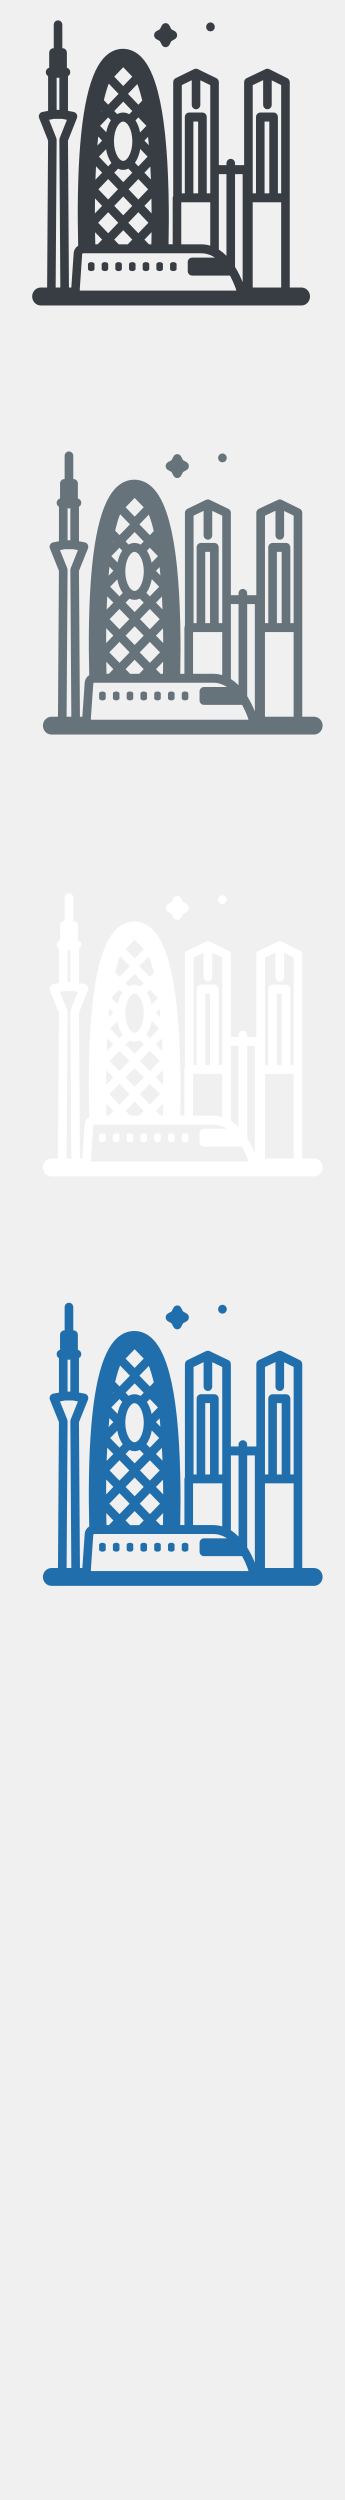
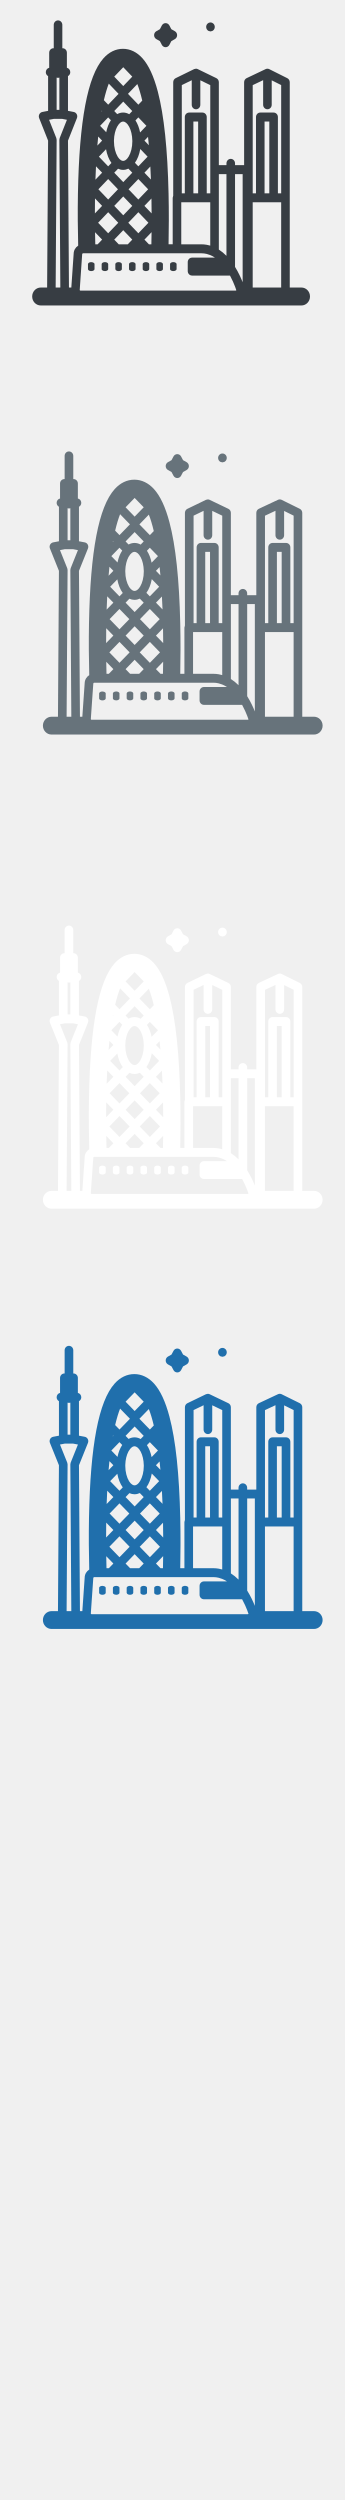
<svg xmlns="http://www.w3.org/2000/svg" width="32" height="232" viewBox="0 0 32 232">
  <g fill="none">
-     <g fill="#373D43">
-       <path d="M19.352 2.871l.18.045.178-.045.104-.078c.075-.078.117-.184.117-.295 0-.111-.043-.217-.118-.295l-.103-.077c-.071-.038-.152-.051-.231-.04-.086.012-.166.053-.229.117-.075.078-.118.185-.118.296 0 .157.085.301.22.372" id="Fill-1" />
-       <path d="M14.507 3.628l.331.189.181.347c.07.133.204.217.349.217.146 0 .279-.083.35-.217l.181-.346.331-.189c.128-.073.207-.213.207-.366 0-.152-.079-.292-.207-.365l-.331-.189-.181-.347c-.07-.133-.204-.216-.35-.216s-.279.083-.349.216l-.181.347-.331.189c-.128.073-.207.214-.207.365 0 .152.079.292.207.366" id="Fill-2" />
-       <path d="M27.966 26.685h-1.077v-19.053c0-.16-.088-.306-.226-.376l-1.676-.84-.011-.005-.013-.006-.063-.02-.011-.002-.072-.007h-.002l-.004.001-.072.007-.005.001-.066.021-.011.005-.006.002-1.764.839c-.142.068-.233.216-.233.379v7.694h-.843v-.166c0-.23-.179-.417-.398-.417-.22 0-.398.187-.398.417v.166h-.706v-7.694c0-.162-.09-.309-.23-.378l-1.691-.822-.036-.018-.004-.002-.042-.016-.058-.015-.048-.005-.009-.001h-.002l-.174.039-1.712.839c-.14.069-.229.216-.229.377v10.532l-.047.193v4.316h-.384c.028-1.413.037-3.028 0-4.688-.092-4.134-.421-7.272-.995-9.471l-.002-.008c-.371-1.417-.844-2.445-1.424-3.093-.514-.575-1.141-.88-1.812-.88s-1.297.304-1.809.881c-1.472 1.654-2.247 5.767-2.369 12.574-.031 1.709-.013 3.371.023 4.812-.247.154-.414.432-.42.753l-.216 3.133h-.22l-.09-13.633.83-2.09c.046-.116.039-.248-.018-.358-.057-.11-.16-.188-.277-.211l-.535-.104v-3.224c.126-.07.212-.207.212-.366 0-.2-.134-.367-.314-.407v-1.398c0-.23-.178-.416-.398-.416h-.025v-2.167c0-.23-.178-.416-.398-.416-.22 0-.398.186-.398.416v2.167h-.025c-.22 0-.398.186-.398.416v1.398c-.18.04-.314.207-.314.407 0 .16.086.296.212.366v3.224l-.535.104c-.118.023-.22.1-.277.211-.057.11-.064.242-.018.358l.83 2.09-.09 13.633h-.591c-.44 0-.796.373-.796.832 0 .46.356.833.796.833h24.19c.44 0 .796-.373.796-.833 0-.46-.356-.832-.796-.832zm-2.178-7.912h.304v7.912h-2.642v-7.912h2.338zm-1.237-7.496h.441v6.663h-.441v-6.663zm-5.368 7.496h.328v4.02l-.328-.077c-.161-.028-.324-.043-.489-.043h-1.873v-3.9h2.362zm1.377 5.968h-2.174 2.173zm-2.614-13.464h.441v6.663h-.441v-6.663zm-1.523 12.228h2.271c.17 0 .333.022.489.06l.328.107c.139.058.272.128.398.21l.038.026h-2.126c-.22 0-.399.186-.399.416v.833c0 .23.179.416.399.416h3.523c.209.386.364.752.466 1.019l.034.092.088.254-.05.029h-14.424l-.037-.014-.023-.041.011-.163.004-.065.212-3.086.001-.03.061-.063h8.735zm-4.985-17.267l.837.874-.837.874-.836-.874.836-.874zm2.632 13.566l-.669-.7.654-.684c.009.467.013.929.015 1.384zm-2.213 2.869h-.839l-.417-.436.836-.875.837.875-.417.436zm-.419-2.695l-.836-.874.836-.874.837.874-.837.874zm0-10.548l.837.874-.283.295c-.175-.1-.365-.155-.565-.155-.194 0-.379.052-.55.146l-.275-.287.836-.874zm2.15 2.247l-.587.614c-.084-.433-.233-.815-.43-1.118l.267-.279.75.783zm-2.15 5.224l-.836-.874.353-.369c.149.07.307.107.472.107.171 0 .334-.04.488-.114l.36.376-.837.874zm-.864-3.822l.001-.056c.012-.509.13-.949.294-1.26l.16-.243c.094-.115.196-.192.297-.223l.101-.018.135.029c.099.041.198.124.289.244l.142.225c.163.315.277.758.286 1.268v.009l.002.051c0 .579-.139 1.076-.33 1.405l-.122.177-.014.017c-.123.145-.257.228-.387.228-.069 0-.139-.025-.208-.067l-.13-.107-.018-.018-.104-.13-.055-.085c-.196-.329-.338-.833-.338-1.42l.001-.026zm1.948 2.029c.235-.333.409-.775.495-1.282l.681.712-.86.899-.316-.33zm-2.23-3.949c-.199.3-.349.681-.435 1.112l-.568-.594.749-.783.254.265zm-.452 2.688c.088.505.264.944.501 1.275l-.303.316-.86-.899.661-.692zm1.108 3.719l-.909.95-.909-.95.909-.951.909.951zm.981 0l.909-.951.909.951-.909.95-.909-.95zm2.078-.907l-.605-.632.549-.575c.021.386.04.788.056 1.207zm-.605-3.609l.335-.35.076.778-.41-.428zm-.563-3.335l-.963-1.006.869-.909c.154.401.309.904.456 1.537l-.362.378zm-1.837-1.006l-.963 1.006-.4-.418c.147-.635.302-1.138.455-1.537l.907.949zm-1.526 1.595l-.051.053.016-.089.035.036zm-.364 2.365l.364.38-.441.461.078-.841zm-.205 2.763l.569.594-.62.648c.014-.432.031-.846.052-1.242zm-.092 2.982l.661.691-.67.701c0-.457.002-.922.009-1.391zm1.224 1.279l.935.978-.935.977-.934-.977.934-.978zm1.865.978l.935-.978.934.978-.934.977-.935-.977zm-3.084.88l.657.686-.418.436h-.216l-.023-1.123zm14.632-13.651l.967-.461v2.285c0 .23.178.416.398.416.22 0 .398-.186.398-.416v-2.27l.878.44v10.047h-.304v-7.08c0-.23-.178-.416-.398-.416h-1.237c-.22 0-.398.187-.398.416v7.08h-.304v-10.041zm-.934 8.259v10.034c-.149-.381-.382-.9-.706-1.423l-.001-.001v-8.61h.706zm-1.503 0v7.582c-.226-.229-.462-.422-.706-.579v-7.003h.706zm-4.145-8.262l.923-.452v2.28c0 .23.178.416.398.416.22 0 .399-.186.399-.416v-2.275l.923.449v10.043h-.328v-7.08c0-.23-.179-.416-.398-.416h-1.237c-.22 0-.399.187-.399.416v7.08h-.28v-10.044zm-3.05 14.776l-.417-.436.662-.693-.017 1.13h-.228zm-8.564-15.471l.127.024.127-.024v2.995h-.254v-2.995zm-.03 5.609l-.672-1.694.455-.088h.747l.455.088-.672 1.694-.03.162.09 13.711h-.434l.091-13.711-.031-.162z" id="Fill-3" />
-       <path d="M15.781 24.502v.479c.007.086.109.157.243.173l.047.003h.013c.163 0 .296-.079.304-.177v-.479c-.008-.098-.141-.178-.304-.178l-.013.001-.047.003c-.134.017-.236.087-.243.173" id="Fill-4" />
-       <path d="M14.815 24.324c-.163 0-.295.079-.303.178v.479c.007.098.14.177.303.177.163 0 .296-.079.304-.177v-.479c-.008-.098-.141-.178-.304-.178" id="Fill-5" />
-       <path d="M13.545 24.324c-.163 0-.296.079-.303.178v.479c.007.085.108.156.241.173l.062.004c.163 0 .296-.079.304-.177v-.479c-.008-.098-.141-.178-.304-.178" id="Fill-6" />
-       <path d="M12.276 24.324c-.163 0-.296.079-.303.178v.479c.006.08.095.145.214.168l.089.009.085-.009c.121-.022.212-.088.218-.169v-.479c-.007-.098-.14-.178-.303-.178" id="Fill-7" />
-       <path d="M11.006 24.324c-.163 0-.295.079-.303.178v.479l.054.097c.055.049.146.081.249.081.163 0 .295-.079.303-.177v-.481c-.009-.098-.141-.176-.303-.176" id="Fill-8" />
-       <path d="M9.737 24.324l-.01.001c-.158.003-.286.081-.293.177v.479c.005.064.063.119.146.15l.157.027c.163 0 .296-.079.303-.177v-.479c-.007-.098-.14-.178-.303-.178" id="Fill-9" />
-       <path d="M8.626 24.353l-.159-.029c-.163 0-.295.079-.303.178v.479c.008.098.14.177.304.177.163 0 .295-.079.303-.177v-.479c-.005-.063-.061-.117-.144-.149" id="Fill-10" />
-     </g>
-     <g fill="#fff">
-       <path d="M20.462 83.865l.181.044.179-.044.104-.077c.075-.078.118-.183.118-.293 0-.11-.043-.215-.119-.292l-.104-.077c-.071-.037-.153-.051-.232-.04-.087.012-.167.052-.23.117-.076.078-.119.184-.119.294 0 .156.085.299.221.37" />
-       <path d="M15.585 84.616l.333.188.182.344c.071.132.205.215.352.215s.281-.083.352-.215l.182-.344.333-.188c.129-.073.209-.212.209-.363s-.08-.29-.209-.363l-.333-.188-.182-.344c-.071-.132-.206-.215-.352-.215-.147 0-.281.082-.352.215l-.182.344-.333.188c-.128.073-.208.212-.208.363s.08.29.208.363" />
-       <path d="M29.135 107.513h-1.085v-18.921c0-.159-.089-.304-.227-.373l-1.687-.834-.011-.005-.013-.006-.064-.02-.011-.002-.072-.007h-.002l-.004.001-.072.007-.006.001-.067.021-.011.005-.006.002-1.776.834c-.143.067-.235.214-.235.377v7.64h-.849v-.165c0-.229-.18-.414-.401-.414-.222 0-.401.185-.401.414v.165h-.711v-7.64c0-.161-.09-.307-.232-.375l-1.702-.817-.037-.017-.004-.002-.042-.016-.058-.015-.048-.005-.009-.001h-.002l-.175.039-1.723.834c-.141.068-.231.214-.231.375v10.459l-.048.191v4.286h-.386c.028-1.403.037-3.007 0-4.656-.093-4.105-.423-7.222-1.002-9.406l-.002-.008c-.373-1.407-.85-2.428-1.434-3.072-.518-.571-1.148-.873-1.824-.873-.675 0-1.306.302-1.822.875-1.482 1.643-2.262 5.727-2.385 12.487-.031 1.697-.013 3.347.023 4.778-.248.153-.417.429-.423.747l-.217 3.111h-.222l-.091-13.538.835-2.076c.046-.115.039-.246-.018-.356-.058-.11-.161-.186-.279-.209l-.538-.103v-3.202c.127-.069.214-.205.214-.364 0-.198-.135-.364-.316-.404v-1.388c0-.229-.179-.414-.401-.414h-.025v-2.151c0-.229-.18-.414-.401-.414-.222 0-.401.185-.401.414v2.151h-.025c-.221 0-.401.185-.401.414v1.388c-.181.04-.316.206-.316.404 0 .158.087.294.214.364v3.202l-.539.103c-.119.023-.221.1-.279.209-.058.11-.064.241-.018.356l.835 2.076-.09 13.538h-.595c-.443 0-.802.37-.802.827 0 .457.359.828.802.828h24.353c.443 0 .802-.371.802-.828 0-.457-.359-.827-.802-.827zm-2.193-7.857h.306v7.857h-2.66v-7.857h2.353zm-1.246-7.444h.444v6.617h-.444v-6.617zm-5.404 7.444h.33v3.992l-.33-.076c-.162-.028-.327-.043-.492-.043h-1.885v-3.873h2.378zm1.386 5.927h-2.188 2.188zm-2.632-13.371h.444v6.617h-.444v-6.617zm-1.533 12.143h2.286c.171 0 .335.022.492.06l.33.106c.14.057.274.127.401.208l.039.026h-2.14c-.221 0-.401.185-.401.413v.828c0 .229.18.414.401.414h3.547c.211.384.367.746.469 1.012l.034.091.089.253-.051.028h-14.521l-.037-.014-.023-.041.011-.162.004-.064.214-3.064.001-.03.061-.063h8.794zm-5.018-17.147l.842.868-.842.868-.841-.868.841-.868zm2.65 13.472l-.674-.695.658-.679c.009.464.013.923.015 1.374zm-2.228 2.849h-.844l-.42-.433.841-.869.842.869-.42.433zm-.422-2.676l-.841-.868.841-.868.842.868-.842.868zm0-10.475l.842.868-.285.293c-.176-.1-.368-.154-.568-.154-.195 0-.381.052-.554.145l-.277-.285.841-.868zm2.164 2.231l-.591.609c-.084-.43-.235-.81-.433-1.11l.269-.277.755.778zm-2.164 5.187l-.841-.868.355-.367c.15.069.309.106.475.106.172 0 .336-.04.491-.113l.362.374-.842.868zm-.869-3.796l.001-.056c.012-.505.13-.942.296-1.252l.161-.241c.095-.115.197-.191.299-.222l.102-.017.136.029c.1.041.199.123.291.243l.143.224c.164.313.279.753.288 1.259v.009l.002.05c0 .575-.139 1.068-.332 1.395l-.123.176-.014.017c-.124.144-.259.226-.39.226-.069 0-.14-.024-.209-.067l-.131-.106-.018-.017-.105-.129-.056-.084c-.197-.327-.341-.827-.341-1.41l.001-.026zm1.961 2.015c.237-.331.412-.769.498-1.273l.685.707-.866.893-.318-.327zm-2.245-3.922c-.2.298-.352.676-.438 1.105l-.572-.59.754-.778.256.263zm-.455 2.669c.089.501.266.938.505 1.266l-.305.314-.865-.893.666-.687zm1.115 3.694l-.916.943-.915-.943.915-.944.916.944zm.988 0l.916-.944.915.944-.915.943-.916-.943zm2.092-.901l-.609-.628.553-.571c.021.383.04.783.056 1.199zm-.609-3.584l.337-.347.076.773-.413-.425zm-.567-3.311l-.969-.999.875-.903c.155.399.311.898.459 1.526l-.364.376zm-1.849-.999l-.969.999-.402-.415c.148-.63.304-1.13.458-1.527l.914.942zm-1.536 1.584l-.051.052.016-.089.035.036zm-.366 2.349l.366.377-.444.458.078-.835zm-.206 2.743l.572.59-.624.644c.015-.429.032-.84.052-1.234zm-.093 2.961l.665.686-.674.696c0-.454.002-.915.009-1.382zm1.232 1.27l.942.971-.942.971-.941-.971.941-.971zm1.877.971l.942-.971.941.971-.941.971-.942-.971zm-3.105.874l.661.682-.42.433h-.218l-.023-1.115zm14.73-13.556l.974-.457v2.269c0 .228.18.413.401.413.222 0 .401-.185.401-.413v-2.254l.884.437v9.977h-.306v-7.031c0-.228-.179-.414-.401-.414h-1.246c-.222 0-.401.185-.401.414v7.031h-.306v-9.971zm-.94 8.202v9.964c-.15-.378-.384-.894-.71-1.413l-.001-.001v-8.55h.711zm-1.513 0v7.529c-.227-.227-.465-.419-.711-.575v-6.955h.711zm-4.173-8.205l.929-.449v2.264c0 .228.179.413.401.413.222 0 .401-.185.401-.413v-2.26l.929.446v9.973h-.33v-7.031c0-.228-.18-.414-.401-.414h-1.246c-.222 0-.401.185-.401.414v7.031h-.282v-9.974zm-3.071 14.674l-.42-.433.667-.689-.017 1.122h-.23zm-8.622-15.364l.128.024.128-.024v2.974h-.255v-2.974zm-.03 5.57l-.676-1.682.458-.088h.752l.458.088-.676 1.682-.03.161.091 13.616h-.437l.091-13.616-.031-.161z" />
-       <path d="M16.867 105.345v.475c.007.086.11.156.244.172l.048.003h.013c.164 0 .298-.078.306-.176v-.475c-.008-.098-.142-.176-.306-.176l-.013.001-.048.003c-.135.017-.238.087-.244.172" />
-       <path d="M15.894 105.169c-.164 0-.297.079-.305.176v.475c.007.098.141.176.305.176s.298-.078.306-.176v-.475c-.008-.098-.142-.176-.306-.176" />
-       <path d="M14.616 105.169c-.164 0-.298.079-.305.176v.475c.007.085.109.155.243.172l.062.004c.164 0 .298-.078.306-.176v-.475c-.008-.098-.142-.176-.306-.176" />
-       <path d="M13.338 105.169c-.164 0-.298.079-.305.176v.475c.006.079.095.144.215.167l.09.009.086-.009c.122-.022.213-.087.219-.167v-.475c-.007-.098-.141-.176-.305-.176" />
-       <path d="M12.06 105.169c-.164 0-.297.079-.305.176v.475l.055.096c.055.048.147.08.251.08.164 0 .297-.078.305-.176v-.477c-.009-.097-.142-.175-.305-.175" />
-       <path d="M10.782 105.169l-.01.001c-.159.003-.288.08-.295.175v.475c.005.063.063.118.147.149l.158.027c.164 0 .298-.078.305-.176v-.475c-.007-.098-.141-.176-.305-.176" />
-       <path d="M9.664 105.198l-.16-.028c-.164 0-.297.079-.305.176v.475c.008.098.141.176.306.176.164 0 .297-.078.305-.176v-.475c-.005-.063-.061-.117-.145-.148" />
-     </g>
-     <g fill="#67737B">
-       <path d="M20.462 42.864l.181.044.179-.044.104-.077c.075-.078.118-.183.118-.293 0-.11-.043-.215-.119-.292l-.104-.077c-.071-.037-.153-.051-.232-.04-.087.012-.167.052-.23.117-.076.078-.119.184-.119.294 0 .156.085.299.221.37M15.585 43.616l.333.188.182.344c.071.132.205.215.352.215s.281-.083.352-.215l.182-.344.333-.188c.129-.073.209-.212.209-.363s-.08-.29-.209-.363l-.333-.188-.182-.344c-.071-.132-.206-.215-.352-.215-.147 0-.281.082-.352.215l-.182.344-.333.188c-.128.073-.208.212-.208.363s.08.29.208.363" />
-       <path d="M29.135 66.513h-1.085v-18.921c0-.159-.089-.304-.227-.373l-1.687-.834-.011-.005-.013-.006-.064-.02-.011-.002-.072-.007h-.002l-.004.001-.072.007-.006.001-.067.021-.011.005-.006.002-1.776.834c-.143.067-.235.214-.235.377v7.64h-.849v-.165c0-.229-.18-.414-.401-.414-.222 0-.401.185-.401.414v.165h-.711v-7.64c0-.161-.09-.307-.232-.375l-1.702-.817-.037-.017-.004-.002-.042-.016-.058-.015-.048-.005-.009-.001h-.002l-.175.039-1.723.834c-.141.068-.231.214-.231.375v10.459l-.048.191v4.286h-.386c.028-1.403.037-3.007 0-4.656-.093-4.105-.423-7.222-1.002-9.406l-.002-.008c-.373-1.407-.85-2.428-1.434-3.072-.518-.571-1.148-.873-1.824-.873-.675 0-1.306.302-1.822.875-1.482 1.643-2.262 5.727-2.385 12.487-.031 1.697-.013 3.347.023 4.778-.248.153-.417.429-.423.747l-.217 3.111h-.222l-.091-13.538.835-2.076c.046-.115.039-.246-.018-.356-.058-.11-.161-.186-.279-.209l-.538-.103v-3.202c.127-.069.214-.205.214-.364 0-.198-.135-.364-.316-.404v-1.388c0-.229-.179-.414-.401-.414h-.025v-2.151c0-.229-.18-.414-.401-.414-.222 0-.401.185-.401.414v2.151h-.025c-.221 0-.401.185-.401.414v1.388c-.181.04-.316.206-.316.404 0 .158.087.294.214.364v3.202l-.539.103c-.119.023-.221.1-.279.209-.058.11-.064.241-.018.356l.835 2.076-.09 13.538h-.595c-.443 0-.802.37-.802.827 0 .457.359.828.802.828h24.353c.443 0 .802-.371.802-.828 0-.457-.359-.827-.802-.827zm-2.193-7.857h.306v7.857h-2.66v-7.857h2.353zm-1.246-7.444h.444v6.617h-.444v-6.617zm-5.404 7.444h.33v3.992l-.33-.076c-.162-.028-.327-.043-.492-.043h-1.885v-3.873h2.378zm1.386 5.927h-2.188 2.188zm-2.632-13.371h.444v6.617h-.444v-6.617zm-1.533 12.143h2.286c.171 0 .335.022.492.06l.33.106c.14.057.274.127.401.208l.039.026h-2.14c-.221 0-.401.185-.401.413v.828c0 .229.18.414.401.414h3.547c.211.384.367.746.469 1.012l.034.091.089.253-.051.028h-14.521l-.037-.014-.023-.041.011-.162.004-.064.214-3.064.001-.03.061-.063h8.794zm-5.018-17.147l.842.868-.842.868-.841-.868.841-.868zm2.65 13.472l-.674-.695.658-.679c.009.464.013.923.015 1.374zm-2.228 2.849h-.844l-.42-.433.841-.869.842.869-.42.433zm-.422-2.676l-.841-.868.841-.868.842.868-.842.868zm0-10.475l.842.868-.285.293c-.176-.1-.368-.154-.568-.154-.195 0-.381.052-.554.145l-.277-.285.841-.868zm2.164 2.231l-.591.609c-.084-.43-.235-.81-.433-1.11l.269-.277.755.778zm-2.164 5.187l-.841-.868.355-.367c.15.069.309.106.475.106.172 0 .336-.04.491-.113l.362.374-.842.868zm-.869-3.796l.001-.056c.012-.505.13-.942.296-1.252l.161-.241c.095-.115.197-.191.299-.222l.102-.017.136.029c.1.041.199.123.291.243l.143.224c.164.313.279.753.288 1.259v.009l.002.05c0 .575-.139 1.068-.332 1.395l-.123.176-.014.017c-.124.144-.259.226-.39.226-.069 0-.14-.024-.209-.067l-.131-.106-.018-.017-.105-.129-.056-.084c-.197-.327-.341-.827-.341-1.41l.001-.026zm1.961 2.015c.237-.331.412-.769.498-1.273l.685.707-.866.893-.318-.327zm-2.245-3.922c-.2.298-.352.676-.438 1.105l-.572-.59.754-.778.256.263zm-.455 2.669c.089.501.266.938.505 1.266l-.305.314-.865-.893.666-.687zm1.115 3.694l-.916.943-.915-.943.915-.944.916.944zm.988 0l.916-.944.915.944-.915.943-.916-.943zm2.092-.901l-.609-.628.553-.571c.021.383.04.783.056 1.199zm-.609-3.584l.337-.347.076.773-.413-.425zm-.567-3.311l-.969-.999.875-.903c.155.399.311.898.459 1.526l-.364.376zm-1.849-.999l-.969.999-.402-.415c.148-.63.304-1.13.458-1.527l.914.942zm-1.536 1.584l-.051.052.016-.089.035.036zm-.366 2.349l.366.377-.444.458.078-.835zm-.206 2.743l.572.59-.624.644c.015-.429.032-.84.052-1.234zm-.093 2.961l.665.686-.674.696c0-.454.002-.915.009-1.382zm1.232 1.27l.942.971-.942.971-.941-.971.941-.971zm1.877.971l.942-.971.941.971-.941.971-.942-.971zm-3.105.874l.661.682-.42.433h-.218l-.023-1.115zm14.73-13.556l.974-.457v2.269c0 .228.18.413.401.413.222 0 .401-.185.401-.413v-2.254l.884.437v9.977h-.306v-7.031c0-.228-.179-.414-.401-.414h-1.246c-.222 0-.401.185-.401.414v7.031h-.306v-9.971zm-.94 8.202v9.964c-.15-.378-.384-.894-.71-1.413l-.001-.001v-8.55h.711zm-1.513 0v7.529c-.227-.227-.465-.419-.711-.575v-6.955h.711zm-4.173-8.205l.929-.449v2.264c0 .228.179.413.401.413.222 0 .401-.185.401-.413v-2.26l.929.446v9.973h-.33v-7.031c0-.228-.18-.414-.401-.414h-1.246c-.222 0-.401.185-.401.414v7.031h-.282v-9.974zm-3.071 14.674l-.42-.433.667-.689-.017 1.122h-.23zm-8.622-15.364l.128.024.128-.024v2.974h-.255v-2.974zm-.03 5.57l-.676-1.682.458-.088h.752l.458.088-.676 1.682-.03.161.091 13.616h-.437l.091-13.616-.031-.161zM16.867 64.345v.475c.007.086.11.156.244.172l.048.003h.013c.164 0 .298-.078.306-.176v-.475c-.008-.098-.142-.176-.306-.176l-.013.001-.048.003c-.135.017-.238.087-.244.172M15.894 64.169c-.164 0-.297.079-.305.176v.475c.007.098.141.176.305.176s.298-.078.306-.176v-.475c-.008-.098-.142-.176-.306-.176M14.616 64.169c-.164 0-.298.079-.305.176v.475c.007.085.109.155.243.172l.062.004c.164 0 .298-.078.306-.176v-.475c-.008-.098-.142-.176-.306-.176M13.338 64.169c-.164 0-.298.079-.305.176v.475c.006.079.095.144.215.167l.09.009.086-.009c.122-.022.213-.087.219-.167v-.475c-.007-.098-.141-.176-.305-.176M12.06 64.169c-.164 0-.297.079-.305.176v.475l.055.096c.055.048.147.08.251.08.164 0 .297-.078.305-.176v-.477c-.009-.097-.142-.175-.305-.175M10.782 64.169l-.01.001c-.159.003-.288.08-.295.175v.475c.005.063.063.118.147.149l.158.027c.164 0 .298-.078.305-.176v-.475c-.007-.098-.141-.176-.305-.176M9.664 64.198l-.16-.028c-.164 0-.297.079-.305.176v.475c.008.098.141.176.306.176.164 0 .297-.078.305-.176v-.475c-.005-.063-.061-.117-.145-.148" />
-     </g>
-     <g fill="#206FAC">
-       <path d="M20.462 121.865l.181.044.179-.044.104-.077c.075-.078.118-.183.118-.293 0-.11-.043-.215-.119-.292l-.104-.077c-.071-.037-.153-.051-.232-.04-.087.012-.167.052-.23.117-.076.078-.119.184-.119.294 0 .156.085.299.221.37m-4.876.749l.333.188.182.344c.071.132.205.215.352.215s.281-.083.352-.215l.182-.344.333-.188c.129-.073.209-.212.209-.363s-.08-.29-.209-.363l-.333-.188-.182-.344c-.071-.132-.206-.215-.352-.215-.147 0-.281.082-.352.215l-.182.344-.333.188c-.128.073-.208.212-.208.363s.08.29.208.363M29.135 145.513h-1.085v-18.921c0-.159-.089-.304-.227-.373l-1.687-.834-.011-.005-.013-.006-.064-.02-.011-.002-.072-.007h-.002l-.004.001-.072.007-.006.001-.067.021-.011.005-.006.002-1.776.834c-.143.067-.235.214-.235.377v7.64h-.849v-.165c0-.229-.18-.414-.401-.414-.222 0-.401.185-.401.414v.165h-.711v-7.64c0-.161-.09-.307-.232-.375l-1.702-.817-.037-.017-.004-.002-.042-.016-.058-.015-.048-.005-.009-.001h-.002l-.175.039-1.723.834c-.141.068-.231.214-.231.375v10.459l-.048.191v4.286h-.386c.028-1.403.037-3.007 0-4.656-.093-4.105-.423-7.221-1.002-9.405l-.002-.008c-.373-1.407-.85-2.428-1.434-3.072-.518-.571-1.148-.873-1.824-.873-.675 0-1.306.302-1.822.875-1.482 1.643-2.262 5.727-2.385 12.487-.031 1.697-.013 3.347.023 4.778-.248.153-.417.429-.423.747l-.217 3.111h-.222l-.091-13.538.835-2.076c.046-.115.039-.246-.018-.356-.058-.11-.161-.186-.279-.209l-.538-.103v-3.202c.127-.069.214-.205.214-.364 0-.198-.135-.364-.316-.404v-1.388c0-.229-.179-.414-.401-.414h-.025v-2.151c0-.229-.18-.414-.401-.414-.222 0-.401.185-.401.414v2.151h-.025c-.221 0-.401.185-.401.414v1.388c-.181.04-.316.206-.316.404 0 .158.087.294.214.364v3.202l-.539.103c-.119.023-.221.1-.279.209-.058.11-.064.241-.018.356l.835 2.076-.09 13.538h-.595c-.443 0-.802.37-.802.827 0 .457.359.828.802.828h24.353c.443 0 .802-.371.802-.828 0-.457-.359-.827-.802-.827zm-2.193-7.857h.306v7.857h-2.66v-7.857h2.353zm-1.246-7.444h.444v6.617h-.444v-6.617zm-5.404 7.444h.33v3.992l-.33-.076c-.162-.028-.327-.043-.492-.043h-1.885v-3.873h2.378zm1.386 5.927h-2.188 2.188zm-2.632-13.37h.444v6.617h-.444v-6.617zm-1.533 12.143h2.286c.171 0 .335.022.492.06l.33.106c.14.057.274.127.401.208l.039.026h-2.14c-.221 0-.401.185-.401.413v.828c0 .229.18.414.401.414h3.547c.211.384.367.746.469 1.012l.034.091.089.253-.051.028h-14.521l-.037-.014-.023-.041.011-.162.004-.064.214-3.064.001-.03.061-.063h8.794zm-5.018-17.147l.842.868-.842.868-.841-.868.841-.868zm2.65 13.472l-.674-.695.658-.679c.009.464.013.923.015 1.374zm-2.228 2.849h-.844l-.42-.433.841-.869.842.869-.42.433zm-.422-2.676l-.841-.868.841-.868.842.868-.842.868zm0-10.475l.842.868-.285.293c-.176-.1-.368-.154-.568-.154-.195 0-.381.052-.554.145l-.277-.285.841-.868zm2.164 2.231l-.591.609c-.084-.43-.235-.81-.433-1.11l.269-.277.755.778zm-2.164 5.187l-.841-.868.355-.367c.15.069.309.106.475.106.172 0 .336-.04.491-.113l.362.374-.842.868zm-.869-3.796l.001-.056c.012-.505.13-.942.296-1.252l.161-.241c.095-.115.197-.191.299-.222l.102-.017.136.029c.1.041.199.123.291.243l.143.224c.164.313.279.753.288 1.259v.009l.002.05c0 .575-.139 1.068-.332 1.395l-.123.176-.014.017c-.124.144-.259.226-.39.226-.069 0-.14-.024-.209-.067l-.131-.106-.018-.017-.105-.129-.056-.084c-.197-.327-.341-.827-.341-1.41l.001-.026zm1.961 2.015c.237-.331.412-.769.498-1.273l.685.707-.866.893-.318-.327zm-2.245-3.922c-.2.298-.352.676-.438 1.105l-.572-.59.754-.778.256.263zm-.455 2.669c.089.501.266.938.505 1.266l-.305.314-.865-.893.666-.687zm1.115 3.694l-.916.943-.915-.943.915-.944.916.944zm.988 0l.916-.944.915.944-.915.943-.916-.943zm2.092-.901l-.609-.628.553-.571c.021.383.04.783.056 1.199zm-.609-3.584l.337-.347.076.773-.413-.425zm-.567-3.311l-.969-.999.875-.903c.155.399.311.898.459 1.526l-.364.376zm-1.849-.999l-.969.999-.402-.415c.148-.63.304-1.13.458-1.527l.914.942zm-1.536 1.584l-.051.052.016-.089.035.036zm-.366 2.349l.366.377-.444.458.078-.835zm-.206 2.743l.572.59-.624.644c.015-.429.032-.84.052-1.234zm-.093 2.961l.665.686-.674.696c0-.454.002-.915.009-1.382zm1.232 1.27l.942.971-.942.971-.941-.971.941-.971zm1.877.971l.942-.971.941.971-.941.971-.942-.971zm-3.105.874l.661.682-.42.433h-.218l-.023-1.115zm14.73-13.556l.974-.457v2.269c0 .228.18.413.401.413.222 0 .401-.185.401-.413v-2.254l.884.437v9.977h-.306v-7.031c0-.228-.179-.414-.401-.414h-1.246c-.222 0-.401.185-.401.414v7.031h-.306v-9.971zm-.94 8.202v9.964c-.15-.378-.384-.894-.71-1.413l-.001-.001v-8.55h.711zm-1.513 0v7.529c-.227-.227-.465-.419-.711-.575v-6.955h.711zm-4.173-8.205l.929-.449v2.264c0 .228.179.413.401.413.222 0 .401-.185.401-.413v-2.26l.929.446v9.973h-.33v-7.031c0-.228-.18-.414-.401-.414h-1.246c-.222 0-.401.185-.401.414v7.031h-.282v-9.974zm-3.071 14.674l-.42-.433.667-.689-.017 1.122h-.23zm-8.622-15.364l.128.024.128-.024v2.974h-.255v-2.974zm-.03 5.57l-.676-1.682.458-.088h.752l.458.088-.676 1.682-.03.161.091 13.616h-.437l.091-13.616-.031-.161zm10.626 11.61v.475c.007.086.11.156.244.172l.048.003h.013c.164 0 .298-.078.306-.176v-.475c-.008-.098-.142-.176-.306-.176l-.013.001-.048.003c-.135.017-.238.087-.244.172m-.973-.175c-.164 0-.297.079-.305.176v.475c.007.098.141.176.305.176s.298-.078.306-.176v-.475c-.008-.098-.142-.176-.306-.176m-1.278 0c-.164 0-.298.079-.305.176v.475c.007.085.109.155.243.172l.062.004c.164 0 .298-.078.306-.176v-.475c-.008-.098-.142-.176-.306-.176m-1.278 0c-.164 0-.298.079-.305.176v.475c.006.079.095.144.215.167l.09.009.086-.009c.122-.022.213-.087.219-.167v-.475c-.007-.098-.141-.176-.305-.176m-1.278 0c-.164 0-.297.079-.305.176v.475l.055.096c.055.048.147.08.251.08.164 0 .297-.078.305-.176v-.477c-.009-.097-.142-.175-.305-.175m-1.279.001l-.01.001c-.159.003-.288.08-.295.175v.475c.005.063.063.118.147.149l.158.027c.164 0 .298-.078.305-.176v-.475c-.007-.098-.141-.176-.305-.176m-1.118.028l-.16-.028c-.164 0-.297.079-.305.176v.475c.008.098.141.176.306.176.164 0 .297-.078.305-.176v-.475c-.005-.063-.061-.117-.145-.148" />
+     <g>
+       <g fill="#373D43">
+         <path d="M19.352 2.871l.18.045.178-.045.104-.078c.075-.078.117-.184.117-.295 0-.111-.043-.217-.118-.295l-.103-.077c-.071-.038-.152-.051-.231-.04-.086.012-.166.053-.229.117-.075.078-.118.185-.118.296 0 .157.085.301.22.372" id="Fill-1" />
+         <path d="M14.507 3.628l.331.189.181.347c.07.133.204.217.349.217.146 0 .279-.083.35-.217l.181-.346.331-.189c.128-.073.207-.213.207-.366 0-.152-.079-.292-.207-.365l-.331-.189-.181-.347c-.07-.133-.204-.216-.35-.216s-.279.083-.349.216l-.181.347-.331.189c-.128.073-.207.214-.207.365 0 .152.079.292.207.366" id="Fill-2" />
+         <path d="M27.966 26.685h-1.077v-19.053c0-.16-.088-.306-.226-.376l-1.676-.84-.011-.005-.013-.006-.063-.02-.011-.002-.072-.007h-.002l-.004.001-.072.007-.005.001-.066.021-.011.005-.006.002-1.764.839c-.142.068-.233.216-.233.379v7.694h-.843v-.166c0-.23-.179-.417-.398-.417-.22 0-.398.187-.398.417v.166h-.706v-7.694c0-.162-.09-.309-.23-.378l-1.691-.822-.036-.018-.004-.002-.042-.016-.058-.015-.048-.005-.009-.001h-.002l-.174.039-1.712.839c-.14.069-.229.216-.229.377v10.532l-.047.193v4.316h-.384c.028-1.413.037-3.028 0-4.688-.092-4.134-.421-7.272-.995-9.471l-.002-.008c-.371-1.417-.844-2.445-1.424-3.093-.514-.575-1.141-.88-1.812-.88s-1.297.304-1.809.881c-1.472 1.654-2.247 5.767-2.369 12.574-.031 1.709-.013 3.371.023 4.812-.247.154-.414.432-.42.753l-.216 3.133h-.22l-.09-13.633.83-2.09c.046-.116.039-.248-.018-.358-.057-.11-.16-.188-.277-.211l-.535-.104v-3.224c.126-.07.212-.207.212-.366 0-.2-.134-.367-.314-.407v-1.398c0-.23-.178-.416-.398-.416h-.025v-2.167c0-.23-.178-.416-.398-.416-.22 0-.398.186-.398.416v2.167h-.025c-.22 0-.398.186-.398.416v1.398c-.18.04-.314.207-.314.407 0 .16.086.296.212.366v3.224l-.535.104c-.118.023-.22.1-.277.211-.057.11-.064.242-.018.358l.83 2.09-.09 13.633h-.591c-.44 0-.796.373-.796.832 0 .46.356.833.796.833h24.19c.44 0 .796-.373.796-.833 0-.46-.356-.832-.796-.832zm-2.178-7.912h.304v7.912h-2.642v-7.912h2.338zm-1.237-7.496h.441v6.663h-.441v-6.663zm-5.368 7.496h.328v4.02l-.328-.077c-.161-.028-.324-.043-.489-.043h-1.873v-3.9h2.362zm1.377 5.968h-2.174 2.173zm-2.614-13.464h.441v6.663h-.441v-6.663zm-1.523 12.228h2.271c.17 0 .333.022.489.06l.328.107c.139.058.272.128.398.21l.038.026h-2.126c-.22 0-.399.186-.399.416v.833c0 .23.179.416.399.416h3.523c.209.386.364.752.466 1.019l.034.092.088.254-.05.029h-14.424l-.037-.014-.023-.041.011-.163.004-.065.212-3.086.001-.03.061-.063h8.735zm-4.985-17.267l.837.874-.837.874-.836-.874.836-.874zm2.632 13.566l-.669-.7.654-.684c.009.467.013.929.015 1.384zm-2.213 2.869h-.839l-.417-.436.836-.875.837.875-.417.436zm-.419-2.695l-.836-.874.836-.874.837.874-.837.874zm0-10.548l.837.874-.283.295c-.175-.1-.365-.155-.565-.155-.194 0-.379.052-.55.146l-.275-.287.836-.874zm2.15 2.247l-.587.614c-.084-.433-.233-.815-.43-1.118l.267-.279.75.783zm-2.15 5.224l-.836-.874.353-.369c.149.07.307.107.472.107.171 0 .334-.04.488-.114l.36.376-.837.874zm-.864-3.822l.001-.056c.012-.509.13-.949.294-1.26l.16-.243c.094-.115.196-.192.297-.223l.101-.018.135.029c.099.041.198.124.289.244l.142.225c.163.315.277.758.286 1.268v.009l.002.051c0 .579-.139 1.076-.33 1.405l-.122.177-.014.017c-.123.145-.257.228-.387.228-.069 0-.139-.025-.208-.067l-.13-.107-.018-.018-.104-.13-.055-.085c-.196-.329-.338-.833-.338-1.42l.001-.026zm1.948 2.029c.235-.333.409-.775.495-1.282l.681.712-.86.899-.316-.33zm-2.23-3.949c-.199.3-.349.681-.435 1.112l-.568-.594.749-.783.254.265zm-.452 2.688c.088.505.264.944.501 1.275l-.303.316-.86-.899.661-.692zm1.108 3.719l-.909.95-.909-.95.909-.951.909.951zm.981 0l.909-.951.909.951-.909.95-.909-.95zm2.078-.907l-.605-.632.549-.575c.021.386.04.788.056 1.207zm-.605-3.609l.335-.35.076.778-.41-.428zm-.563-3.335l-.963-1.006.869-.909c.154.401.309.904.456 1.537l-.362.378zm-1.837-1.006l-.963 1.006-.4-.418c.147-.635.302-1.138.455-1.537l.907.949zm-1.526 1.595l-.051.053.016-.089.035.036zm-.364 2.365l.364.38-.441.461.078-.841zm-.205 2.763l.569.594-.62.648c.014-.432.031-.846.052-1.242zm-.092 2.982l.661.691-.67.701c0-.457.002-.922.009-1.391zm1.224 1.279l.935.978-.935.977-.934-.977.934-.978zm1.865.978l.935-.978.934.978-.934.977-.935-.977zm-3.084.88l.657.686-.418.436h-.216l-.023-1.123zm14.632-13.651l.967-.461v2.285c0 .23.178.416.398.416.22 0 .398-.186.398-.416v-2.27l.878.44v10.047h-.304v-7.08c0-.23-.178-.416-.398-.416h-1.237c-.22 0-.398.187-.398.416v7.08h-.304v-10.041zm-.934 8.259v10.034c-.149-.381-.382-.9-.706-1.423l-.001-.001v-8.61h.706zm-1.503 0v7.582c-.226-.229-.462-.422-.706-.579v-7.003h.706zm-4.145-8.262l.923-.452v2.28c0 .23.178.416.398.416.22 0 .399-.186.399-.416v-2.275l.923.449v10.043h-.328v-7.08c0-.23-.179-.416-.398-.416h-1.237c-.22 0-.399.187-.399.416v7.08h-.28v-10.044zm-3.05 14.776l-.417-.436.662-.693-.017 1.13h-.228zm-8.564-15.471l.127.024.127-.024v2.995h-.254v-2.995zm-.03 5.609l-.672-1.694.455-.088h.747l.455.088-.672 1.694-.03.162.09 13.711h-.434l.091-13.711-.031-.162z" id="Fill-3" />
+         <path d="M15.781 24.502v.479c.007.086.109.157.243.173l.047.003h.013c.163 0 .296-.079.304-.177v-.479c-.008-.098-.141-.178-.304-.178l-.013.001-.047.003c-.134.017-.236.087-.243.173" id="Fill-4" />
+         <path d="M14.815 24.324c-.163 0-.295.079-.303.178v.479c.007.098.14.177.303.177.163 0 .296-.079.304-.177v-.479c-.008-.098-.141-.178-.304-.178" id="Fill-5" />
+         <path d="M13.545 24.324c-.163 0-.296.079-.303.178v.479c.007.085.108.156.241.173l.062.004c.163 0 .296-.079.304-.177v-.479c-.008-.098-.141-.178-.304-.178" id="Fill-6" />
+         <path d="M12.276 24.324c-.163 0-.296.079-.303.178v.479c.006.08.095.145.214.168l.089.009.085-.009c.121-.022.212-.088.218-.169v-.479c-.007-.098-.14-.178-.303-.178" id="Fill-7" />
+         <path d="M11.006 24.324c-.163 0-.295.079-.303.178v.479l.054.097c.055.049.146.081.249.081.163 0 .295-.079.303-.177v-.481c-.009-.098-.141-.176-.303-.176" id="Fill-8" />
+         <path d="M9.737 24.324l-.01.001c-.158.003-.286.081-.293.177v.479c.005.064.063.119.146.15l.157.027c.163 0 .296-.079.303-.177v-.479c-.007-.098-.14-.178-.303-.178" id="Fill-9" />
+         <path d="M8.626 24.353l-.159-.029c-.163 0-.295.079-.303.178v.479c.008.098.14.177.304.177.163 0 .295-.079.303-.177v-.479c-.005-.063-.061-.117-.144-.149" id="Fill-10" />
+       </g>
+       <g id="Tokyo-copy" fill="#fff">
+         <path d="M20.462 86.865l.181.044.179-.044.104-.077c.075-.078.118-.183.118-.293 0-.11-.043-.215-.119-.292l-.104-.077c-.071-.037-.153-.051-.232-.04-.087.012-.167.052-.23.117-.076.078-.119.184-.119.294 0 .156.085.299.221.37" id="Fill-1" />
+         <path d="M15.585 87.616l.333.188.182.344c.071.132.205.215.352.215s.281-.083.352-.215l.182-.344.333-.188c.129-.073.209-.212.209-.363s-.08-.29-.209-.363l-.333-.188-.182-.344c-.071-.132-.206-.215-.352-.215-.147 0-.281.082-.352.215l-.182.344-.333.188c-.128.073-.208.212-.208.363s.08.29.208.363" id="Fill-2" />
+         <path d="M29.135 110.513h-1.085v-18.921c0-.159-.089-.304-.227-.373l-1.687-.834-.011-.005-.013-.006-.064-.02-.011-.002-.072-.007h-.002l-.004.001-.072.007-.006.001-.067.021-.011.005-.006.002-1.776.834c-.143.067-.235.214-.235.377v7.64h-.849v-.165c0-.229-.18-.414-.401-.414-.222 0-.401.185-.401.414v.165h-.711v-7.64c0-.161-.09-.307-.232-.375l-1.702-.817-.037-.017-.004-.002-.042-.016-.058-.015-.048-.005-.009-.001h-.002l-.175.039-1.723.834c-.141.068-.231.214-.231.375v10.459l-.048.191v4.286h-.386c.028-1.403.037-3.007 0-4.656-.093-4.105-.423-7.222-1.002-9.406l-.002-.008c-.373-1.407-.85-2.428-1.434-3.072-.518-.571-1.148-.873-1.824-.873-.675 0-1.306.302-1.822.875-1.482 1.643-2.262 5.727-2.385 12.487-.031 1.697-.013 3.347.023 4.778-.248.153-.417.429-.423.747l-.217 3.111h-.222l-.091-13.538.835-2.076c.046-.115.039-.246-.018-.356-.058-.11-.161-.186-.279-.209l-.538-.103v-3.202c.127-.069.214-.205.214-.364 0-.198-.135-.364-.316-.404v-1.388c0-.229-.179-.414-.401-.414h-.025v-2.151c0-.229-.18-.414-.401-.414-.222 0-.401.185-.401.414v2.151h-.025c-.221 0-.401.185-.401.414v1.388c-.181.04-.316.206-.316.404 0 .158.087.294.214.364v3.202l-.539.103c-.119.023-.221.1-.279.209-.058.11-.064.241-.018.356l.835 2.076-.09 13.538h-.595c-.443 0-.802.37-.802.827 0 .457.359.828.802.828h24.353c.443 0 .802-.371.802-.828 0-.457-.359-.827-.802-.827zm-2.193-7.857h.306v7.857h-2.66v-7.857h2.353zm-1.246-7.444h.444v6.617h-.444v-6.617zm-5.404 7.444h.33v3.992l-.33-.076c-.162-.028-.327-.043-.492-.043h-1.885v-3.873h2.378zm1.386 5.927h-2.188 2.188zm-2.632-13.371h.444v6.617h-.444v-6.617zm-1.533 12.143h2.286c.171 0 .335.022.492.06l.33.106c.14.057.274.127.401.208l.039.026h-2.14c-.221 0-.401.185-.401.413v.828c0 .229.18.414.401.414h3.547c.211.384.367.746.469 1.012l.034.091.089.253-.051.028h-14.521l-.037-.014-.023-.041.011-.162.004-.064.214-3.064.001-.03.061-.063h8.794zm-5.018-17.147l.842.868-.842.868-.841-.868.841-.868zm2.65 13.472l-.674-.695.658-.679c.009.464.013.923.015 1.374zm-2.228 2.849h-.844l-.42-.433.841-.869.842.869-.42.433zm-.422-2.676l-.841-.868.841-.868.842.868-.842.868zm0-10.475l.842.868-.285.293c-.176-.1-.368-.154-.568-.154-.195 0-.381.052-.554.145l-.277-.285.841-.868zm2.164 2.231l-.591.609c-.084-.43-.235-.81-.433-1.11l.269-.277.755.778zm-2.164 5.187l-.841-.868.355-.367c.15.069.309.106.475.106.172 0 .336-.04.491-.113l.362.374-.842.868zm-.869-3.796l.001-.056c.012-.505.13-.942.296-1.252l.161-.241c.095-.115.197-.191.299-.222l.102-.017.136.029c.1.041.199.123.291.243l.143.224c.164.313.279.753.288 1.259v.009l.002.05c0 .575-.139 1.068-.332 1.395l-.123.176-.014.017c-.124.144-.259.226-.39.226-.069 0-.14-.024-.209-.067l-.131-.106-.018-.017-.105-.129-.056-.084c-.197-.327-.341-.827-.341-1.41l.001-.026zm1.961 2.015c.237-.331.412-.769.498-1.273l.685.707-.866.893-.318-.327zm-2.245-3.922c-.2.298-.352.676-.438 1.105l-.572-.59.754-.778.256.263zm-.455 2.669c.089.501.266.938.505 1.266l-.305.314-.865-.893.666-.687zm1.115 3.694l-.916.943-.915-.943.915-.944.916.944zm.988 0l.916-.944.915.944-.915.943-.916-.943zm2.092-.901l-.609-.628.553-.571c.021.383.04.783.056 1.199zm-.609-3.584l.337-.347.076.773-.413-.425zm-.567-3.311l-.969-.999.875-.903c.155.399.311.898.459 1.526l-.364.376zm-1.849-.999l-.969.999-.402-.415c.148-.63.304-1.13.458-1.527l.914.942zm-1.536 1.584l-.051.052.016-.089.035.036zm-.366 2.349l.366.377-.444.458.078-.835zm-.206 2.743l.572.59-.624.644c.015-.429.032-.84.052-1.234zm-.093 2.961l.665.686-.674.696c0-.454.002-.915.009-1.382zm1.232 1.27l.942.971-.942.971-.941-.971.941-.971zm1.877.971l.942-.971.941.971-.941.971-.942-.971zm-3.105.874l.661.682-.42.433h-.218l-.023-1.115zm14.73-13.556l.974-.457v2.269c0 .228.18.413.401.413.222 0 .401-.185.401-.413v-2.254l.884.437v9.977h-.306v-7.031c0-.228-.179-.414-.401-.414h-1.246c-.222 0-.401.185-.401.414v7.031h-.306v-9.971zm-.94 8.202v9.964c-.15-.378-.384-.894-.71-1.413l-.001-.001v-8.55h.711zm-1.513 0v7.529c-.227-.227-.465-.419-.711-.575v-6.955h.711zm-4.173-8.205l.929-.449v2.264c0 .228.179.413.401.413.222 0 .401-.185.401-.413v-2.26l.929.446v9.973h-.33v-7.031c0-.228-.18-.414-.401-.414h-1.246c-.222 0-.401.185-.401.414v7.031h-.282v-9.974zm-3.071 14.674l-.42-.433.667-.689-.017 1.122h-.23zm-8.622-15.364l.128.024.128-.024v2.974h-.255v-2.974zm-.03 5.57l-.676-1.682.458-.088h.752l.458.088-.676 1.682-.03.161.091 13.616h-.437l.091-13.616-.031-.161z" id="Fill-3" />
+         <path d="M16.867 108.345v.475c.007.086.11.156.244.172l.048.003h.013c.164 0 .298-.078.306-.176v-.475c-.008-.098-.142-.176-.306-.176l-.013.001-.048.003c-.135.017-.238.087-.244.172" id="Fill-4" />
+         <path d="M15.894 108.169c-.164 0-.297.079-.305.176v.475c.007.098.141.176.305.176s.298-.078.306-.176v-.475c-.008-.098-.142-.176-.306-.176" id="Fill-5" />
+         <path d="M14.616 108.169c-.164 0-.298.079-.305.176v.475c.007.085.109.155.243.172l.062.004c.164 0 .298-.078.306-.176v-.475c-.008-.098-.142-.176-.306-.176" id="Fill-6" />
+         <path d="M13.338 108.169c-.164 0-.298.079-.305.176v.475c.006.079.095.144.215.167l.09.009.086-.009c.122-.022.213-.087.219-.167v-.475c-.007-.098-.141-.176-.305-.176" id="Fill-7" />
+         <path d="M12.06 108.169c-.164 0-.297.079-.305.176v.475l.055.096c.055.048.147.08.251.08.164 0 .297-.078.305-.176v-.477c-.009-.097-.142-.175-.305-.175" id="Fill-8" />
+         <path d="M10.782 108.169l-.01.001c-.159.003-.288.08-.295.175v.475c.005.063.063.118.147.149l.158.027c.164 0 .298-.078.305-.176v-.475c-.007-.098-.141-.176-.305-.176" id="Fill-9" />
+         <path d="M9.664 108.198l-.16-.028c-.164 0-.297.079-.305.176v.475c.008.098.141.176.306.176.164 0 .297-.078.305-.176v-.475c-.005-.063-.061-.117-.145-.148" id="Fill-10" />
+       </g>
+       <g fill="#67737B">
+         <path d="M20.462 42.864l.181.044.179-.044.104-.077c.075-.078.118-.183.118-.293 0-.11-.043-.215-.119-.292l-.104-.077c-.071-.037-.153-.051-.232-.04-.087.012-.167.052-.23.117-.076.078-.119.184-.119.294 0 .156.085.299.221.37" id="Fill-1" />
+         <path d="M15.585 43.616l.333.188.182.344c.071.132.205.215.352.215s.281-.083.352-.215l.182-.344.333-.188c.129-.073.209-.212.209-.363s-.08-.29-.209-.363l-.333-.188-.182-.344c-.071-.132-.206-.215-.352-.215-.147 0-.281.082-.352.215l-.182.344-.333.188c-.128.073-.208.212-.208.363s.08.29.208.363" id="Fill-2" />
+         <path d="M29.135 66.513h-1.085v-18.921c0-.159-.089-.304-.227-.373l-1.687-.834-.011-.005-.013-.006-.064-.02-.011-.002-.072-.007h-.002l-.004.001-.072.007-.006.001-.067.021-.011.005-.006.002-1.776.834c-.143.067-.235.214-.235.377v7.64h-.849v-.165c0-.229-.18-.414-.401-.414-.222 0-.401.185-.401.414v.165h-.711v-7.64c0-.161-.09-.307-.232-.375l-1.702-.817-.037-.017-.004-.002-.042-.016-.058-.015-.048-.005-.009-.001h-.002l-.175.039-1.723.834c-.141.068-.231.214-.231.375v10.459l-.048.191v4.286h-.386c.028-1.403.037-3.007 0-4.656-.093-4.105-.423-7.222-1.002-9.406l-.002-.008c-.373-1.407-.85-2.428-1.434-3.072-.518-.571-1.148-.873-1.824-.873-.675 0-1.306.302-1.822.875-1.482 1.643-2.262 5.727-2.385 12.487-.031 1.697-.013 3.347.023 4.778-.248.153-.417.429-.423.747l-.217 3.111h-.222l-.091-13.538.835-2.076c.046-.115.039-.246-.018-.356-.058-.11-.161-.186-.279-.209l-.538-.103v-3.202c.127-.069.214-.205.214-.364 0-.198-.135-.364-.316-.404v-1.388c0-.229-.179-.414-.401-.414h-.025v-2.151c0-.229-.18-.414-.401-.414-.222 0-.401.185-.401.414v2.151h-.025c-.221 0-.401.185-.401.414v1.388c-.181.04-.316.206-.316.404 0 .158.087.294.214.364v3.202l-.539.103c-.119.023-.221.1-.279.209-.058.11-.064.241-.018.356l.835 2.076-.09 13.538h-.595c-.443 0-.802.37-.802.827 0 .457.359.828.802.828h24.353c.443 0 .802-.371.802-.828 0-.457-.359-.827-.802-.827zm-2.193-7.857h.306v7.857h-2.66v-7.857h2.353zm-1.246-7.444h.444v6.617h-.444v-6.617zm-5.404 7.444h.33v3.992l-.33-.076c-.162-.028-.327-.043-.492-.043h-1.885v-3.873h2.378zm1.386 5.927h-2.188 2.188zm-2.632-13.371h.444v6.617h-.444v-6.617zm-1.533 12.143h2.286c.171 0 .335.022.492.06l.33.106c.14.057.274.127.401.208l.039.026h-2.14c-.221 0-.401.185-.401.413v.828c0 .229.18.414.401.414h3.547c.211.384.367.746.469 1.012l.034.091.089.253-.051.028h-14.521l-.037-.014-.023-.041.011-.162.004-.064.214-3.064.001-.03.061-.063h8.794zm-5.018-17.147l.842.868-.842.868-.841-.868.841-.868zm2.65 13.472l-.674-.695.658-.679c.009.464.013.923.015 1.374zm-2.228 2.849h-.844l-.42-.433.841-.869.842.869-.42.433zm-.422-2.676l-.841-.868.841-.868.842.868-.842.868zm0-10.475l.842.868-.285.293c-.176-.1-.368-.154-.568-.154-.195 0-.381.052-.554.145l-.277-.285.841-.868zm2.164 2.231l-.591.609c-.084-.43-.235-.81-.433-1.11l.269-.277.755.778zm-2.164 5.187l-.841-.868.355-.367c.15.069.309.106.475.106.172 0 .336-.04.491-.113l.362.374-.842.868zm-.869-3.796l.001-.056c.012-.505.13-.942.296-1.252l.161-.241c.095-.115.197-.191.299-.222l.102-.017.136.029c.1.041.199.123.291.243l.143.224c.164.313.279.753.288 1.259v.009l.002.05c0 .575-.139 1.068-.332 1.395l-.123.176-.014.017c-.124.144-.259.226-.39.226-.069 0-.14-.024-.209-.067l-.131-.106-.018-.017-.105-.129-.056-.084c-.197-.327-.341-.827-.341-1.41l.001-.026zm1.961 2.015c.237-.331.412-.769.498-1.273l.685.707-.866.893-.318-.327zm-2.245-3.922c-.2.298-.352.676-.438 1.105l-.572-.59.754-.778.256.263zm-.455 2.669c.089.501.266.938.505 1.266l-.305.314-.865-.893.666-.687zm1.115 3.694l-.916.943-.915-.943.915-.944.916.944zm.988 0l.916-.944.915.944-.915.943-.916-.943zm2.092-.901l-.609-.628.553-.571c.021.383.04.783.056 1.199zm-.609-3.584l.337-.347.076.773-.413-.425zm-.567-3.311l-.969-.999.875-.903c.155.399.311.898.459 1.526l-.364.376zm-1.849-.999l-.969.999-.402-.415c.148-.63.304-1.13.458-1.527l.914.942zm-1.536 1.584l-.051.052.016-.089.035.036zm-.366 2.349l.366.377-.444.458.078-.835zm-.206 2.743l.572.59-.624.644c.015-.429.032-.84.052-1.234zm-.093 2.961l.665.686-.674.696c0-.454.002-.915.009-1.382zm1.232 1.27l.942.971-.942.971-.941-.971.941-.971zm1.877.971l.942-.971.941.971-.941.971-.942-.971zm-3.105.874l.661.682-.42.433h-.218l-.023-1.115zm14.73-13.556l.974-.457v2.269c0 .228.18.413.401.413.222 0 .401-.185.401-.413v-2.254l.884.437v9.977h-.306v-7.031c0-.228-.179-.414-.401-.414h-1.246c-.222 0-.401.185-.401.414v7.031h-.306v-9.971zm-.94 8.202v9.964c-.15-.378-.384-.894-.71-1.413l-.001-.001v-8.55h.711zm-1.513 0v7.529c-.227-.227-.465-.419-.711-.575v-6.955h.711zm-4.173-8.205l.929-.449v2.264c0 .228.179.413.401.413.222 0 .401-.185.401-.413v-2.26l.929.446v9.973h-.33v-7.031c0-.228-.18-.414-.401-.414h-1.246c-.222 0-.401.185-.401.414v7.031h-.282v-9.974zm-3.071 14.674l-.42-.433.667-.689-.017 1.122h-.23zm-8.622-15.364l.128.024.128-.024v2.974h-.255v-2.974zm-.03 5.57l-.676-1.682.458-.088h.752l.458.088-.676 1.682-.03.161.091 13.616h-.437l.091-13.616-.031-.161z" id="Fill-3" />
+         <path d="M16.867 64.345v.475c.007.086.11.156.244.172l.048.003h.013c.164 0 .298-.078.306-.176v-.475c-.008-.098-.142-.176-.306-.176l-.013.001-.048.003c-.135.017-.238.087-.244.172" id="Fill-4" />
+         <path d="M15.894 64.169c-.164 0-.297.079-.305.176v.475c.007.098.141.176.305.176s.298-.078.306-.176v-.475c-.008-.098-.142-.176-.306-.176" id="Fill-5" />
+         <path d="M14.616 64.169c-.164 0-.298.079-.305.176v.475c.007.085.109.155.243.172l.062.004c.164 0 .298-.078.306-.176v-.475c-.008-.098-.142-.176-.306-.176" id="Fill-6" />
+         <path d="M13.338 64.169c-.164 0-.298.079-.305.176v.475c.006.079.095.144.215.167l.09.009.086-.009c.122-.022.213-.087.219-.167v-.475c-.007-.098-.141-.176-.305-.176" id="Fill-7" />
+         <path d="M12.06 64.169c-.164 0-.297.079-.305.176v.475l.055.096c.055.048.147.08.251.08.164 0 .297-.078.305-.176v-.477c-.009-.097-.142-.175-.305-.175" id="Fill-8" />
+         <path d="M10.782 64.169l-.01.001c-.159.003-.288.08-.295.175v.475c.005.063.063.118.147.149l.158.027c.164 0 .298-.078.305-.176v-.475c-.007-.098-.141-.176-.305-.176" id="Fill-9" />
+         <path d="M9.664 64.198l-.16-.028c-.164 0-.297.079-.305.176v.475c.008.098.141.176.306.176.164 0 .297-.078.305-.176v-.475c-.005-.063-.061-.117-.145-.148" id="Fill-10" />
+       </g>
+       <g fill="#206FAC">
+         <path d="M20.462 125.865l.181.044.179-.044.104-.077c.075-.078.118-.183.118-.293 0-.11-.043-.215-.119-.292l-.104-.077c-.071-.037-.153-.051-.232-.04-.087.012-.167.052-.23.117-.076.078-.119.184-.119.294 0 .156.085.299.221.37" />
+         <path d="M15.585 126.616l.333.188.182.344c.071.132.205.215.352.215s.281-.083.352-.215l.182-.344.333-.188c.129-.073.209-.212.209-.363s-.08-.29-.209-.363l-.333-.188-.182-.344c-.071-.132-.206-.215-.352-.215-.147 0-.281.082-.352.215l-.182.344-.333.188c-.128.073-.208.212-.208.363s.08.29.208.363" />
+         <path d="M29.135 149.513h-1.085v-18.921c0-.159-.089-.304-.227-.373l-1.687-.834-.011-.005-.013-.006-.064-.02-.011-.002-.072-.007h-.002l-.004.001-.072.007-.006.001-.067.021-.011.005-.006.002-1.776.834c-.143.067-.235.214-.235.377v7.64h-.849v-.165c0-.229-.18-.414-.401-.414-.222 0-.401.185-.401.414v.165h-.711v-7.64c0-.161-.09-.307-.232-.375l-1.702-.817-.037-.017-.004-.002-.042-.016-.058-.015-.048-.005-.009-.001h-.002l-.175.039-1.723.834c-.141.068-.231.214-.231.375v10.459l-.048.191v4.286h-.386c.028-1.403.037-3.007 0-4.656-.093-4.105-.423-7.221-1.002-9.405l-.002-.008c-.373-1.407-.85-2.428-1.434-3.072-.518-.571-1.148-.873-1.824-.873-.675 0-1.306.302-1.822.875-1.482 1.643-2.262 5.727-2.385 12.487-.031 1.697-.013 3.347.023 4.778-.248.153-.417.429-.423.747l-.217 3.111h-.222l-.091-13.538.835-2.076c.046-.115.039-.246-.018-.356-.058-.11-.161-.186-.279-.209l-.538-.103v-3.202c.127-.069.214-.205.214-.364 0-.198-.135-.364-.316-.404v-1.388c0-.229-.179-.414-.401-.414h-.025v-2.151c0-.229-.18-.414-.401-.414-.222 0-.401.185-.401.414v2.151h-.025c-.221 0-.401.185-.401.414v1.388c-.181.04-.316.206-.316.404 0 .158.087.294.214.364v3.202l-.539.103c-.119.023-.221.1-.279.209-.058.11-.064.241-.018.356l.835 2.076-.09 13.538h-.595c-.443 0-.802.37-.802.827 0 .457.359.828.802.828h24.353c.443 0 .802-.371.802-.828 0-.457-.359-.827-.802-.827zm-2.193-7.857h.306v7.857h-2.66v-7.857h2.353zm-1.246-7.444h.444v6.617h-.444v-6.617zm-5.404 7.444h.33v3.992l-.33-.076c-.162-.028-.327-.043-.492-.043h-1.885v-3.873h2.378zm1.386 5.927h-2.188 2.188zm-2.632-13.37h.444v6.617h-.444v-6.617zm-1.533 12.143h2.286c.171 0 .335.022.492.06l.33.106c.14.057.274.127.401.208l.039.026h-2.14c-.221 0-.401.185-.401.413v.828c0 .229.18.414.401.414h3.547c.211.384.367.746.469 1.012l.034.091.089.253-.051.028h-14.521l-.037-.014-.023-.041.011-.162.004-.064.214-3.064.001-.03.061-.063h8.794zm-5.018-17.147l.842.868-.842.868-.841-.868.841-.868zm2.65 13.472l-.674-.695.658-.679c.009.464.013.923.015 1.374zm-2.228 2.849h-.844l-.42-.433.841-.869.842.869-.42.433zm-.422-2.676l-.841-.868.841-.868.842.868-.842.868zm0-10.475l.842.868-.285.293c-.176-.1-.368-.154-.568-.154-.195 0-.381.052-.554.145l-.277-.285.841-.868zm2.164 2.231l-.591.609c-.084-.43-.235-.81-.433-1.11l.269-.277.755.778zm-2.164 5.187l-.841-.868.355-.367c.15.069.309.106.475.106.172 0 .336-.04.491-.113l.362.374-.842.868zm-.869-3.796l.001-.056c.012-.505.13-.942.296-1.252l.161-.241c.095-.115.197-.191.299-.222l.102-.017.136.029c.1.041.199.123.291.243l.143.224c.164.313.279.753.288 1.259v.009l.002.05c0 .575-.139 1.068-.332 1.395l-.123.176-.014.017c-.124.144-.259.226-.39.226-.069 0-.14-.024-.209-.067l-.131-.106-.018-.017-.105-.129-.056-.084c-.197-.327-.341-.827-.341-1.41l.001-.026zm1.961 2.015c.237-.331.412-.769.498-1.273l.685.707-.866.893-.318-.327zm-2.245-3.922c-.2.298-.352.676-.438 1.105l-.572-.59.754-.778.256.263zm-.455 2.669c.089.501.266.938.505 1.266l-.305.314-.865-.893.666-.687zm1.115 3.694l-.916.943-.915-.943.915-.944.916.944zm.988 0l.916-.944.915.944-.915.943-.916-.943zm2.092-.901l-.609-.628.553-.571c.021.383.04.783.056 1.199zm-.609-3.584l.337-.347.076.773-.413-.425zm-.567-3.311l-.969-.999.875-.903c.155.399.311.898.459 1.526l-.364.376zm-1.849-.999l-.969.999-.402-.415c.148-.63.304-1.13.458-1.527l.914.942zm-1.536 1.584l-.051.052.016-.089.035.036zm-.366 2.349l.366.377-.444.458.078-.835zm-.206 2.743l.572.59-.624.644c.015-.429.032-.84.052-1.234zm-.093 2.961l.665.686-.674.696c0-.454.002-.915.009-1.382zm1.232 1.27l.942.971-.942.971-.941-.971.941-.971zm1.877.971l.942-.971.941.971-.941.971-.942-.971zm-3.105.874l.661.682-.42.433h-.218l-.023-1.115zm14.73-13.556l.974-.457v2.269c0 .228.18.413.401.413.222 0 .401-.185.401-.413v-2.254l.884.437v9.977h-.306v-7.031c0-.228-.179-.414-.401-.414h-1.246c-.222 0-.401.185-.401.414v7.031h-.306v-9.971zm-.94 8.202v9.964c-.15-.378-.384-.894-.71-1.413l-.001-.001v-8.55h.711zm-1.513 0v7.529c-.227-.227-.465-.419-.711-.575v-6.955h.711zm-4.173-8.205l.929-.449v2.264c0 .228.179.413.401.413.222 0 .401-.185.401-.413v-2.26l.929.446v9.973h-.33v-7.031c0-.228-.18-.414-.401-.414h-1.246c-.222 0-.401.185-.401.414v7.031h-.282v-9.974zm-3.071 14.674l-.42-.433.667-.689-.017 1.122h-.23zm-8.622-15.364l.128.024.128-.024v2.974h-.255v-2.974zm-.03 5.57l-.676-1.682.458-.088h.752l.458.088-.676 1.682-.03.161.091 13.616h-.437l.091-13.616-.031-.161z" />
+         <path d="M16.867 147.345v.475c.007.086.11.156.244.172l.048.003h.013c.164 0 .298-.078.306-.176v-.475c-.008-.098-.142-.176-.306-.176l-.013.001-.048.003c-.135.017-.238.087-.244.172" />
+         <path d="M15.894 147.169c-.164 0-.297.079-.305.176v.475c.007.098.141.176.305.176s.298-.078.306-.176v-.475c-.008-.098-.142-.176-.306-.176" />
+         <path d="M14.616 147.169c-.164 0-.298.079-.305.176v.475c.007.085.109.155.243.172l.062.004c.164 0 .298-.078.306-.176v-.475c-.008-.098-.142-.176-.306-.176" />
+         <path d="M13.338 147.169c-.164 0-.298.079-.305.176v.475c.006.079.095.144.215.167l.09.009.086-.009c.122-.022.213-.087.219-.167v-.475c-.007-.098-.141-.176-.305-.176" />
+         <path d="M12.06 147.169c-.164 0-.297.079-.305.176v.475l.055.096c.055.048.147.08.251.08.164 0 .297-.078.305-.176v-.477c-.009-.097-.142-.175-.305-.175" />
+         <path d="M10.782 147.169l-.01.001c-.159.003-.288.08-.295.175v.475c.005.063.063.118.147.149l.158.027c.164 0 .298-.078.305-.176v-.475c-.007-.098-.141-.176-.305-.176" />
+         <path d="M9.664 147.197l-.16-.028c-.164 0-.297.079-.305.176v.475c.008.098.141.176.306.176.164 0 .297-.078.305-.176v-.475c-.005-.063-.061-.117-.145-.148" />
+       </g>
    </g>
  </g>
</svg>
